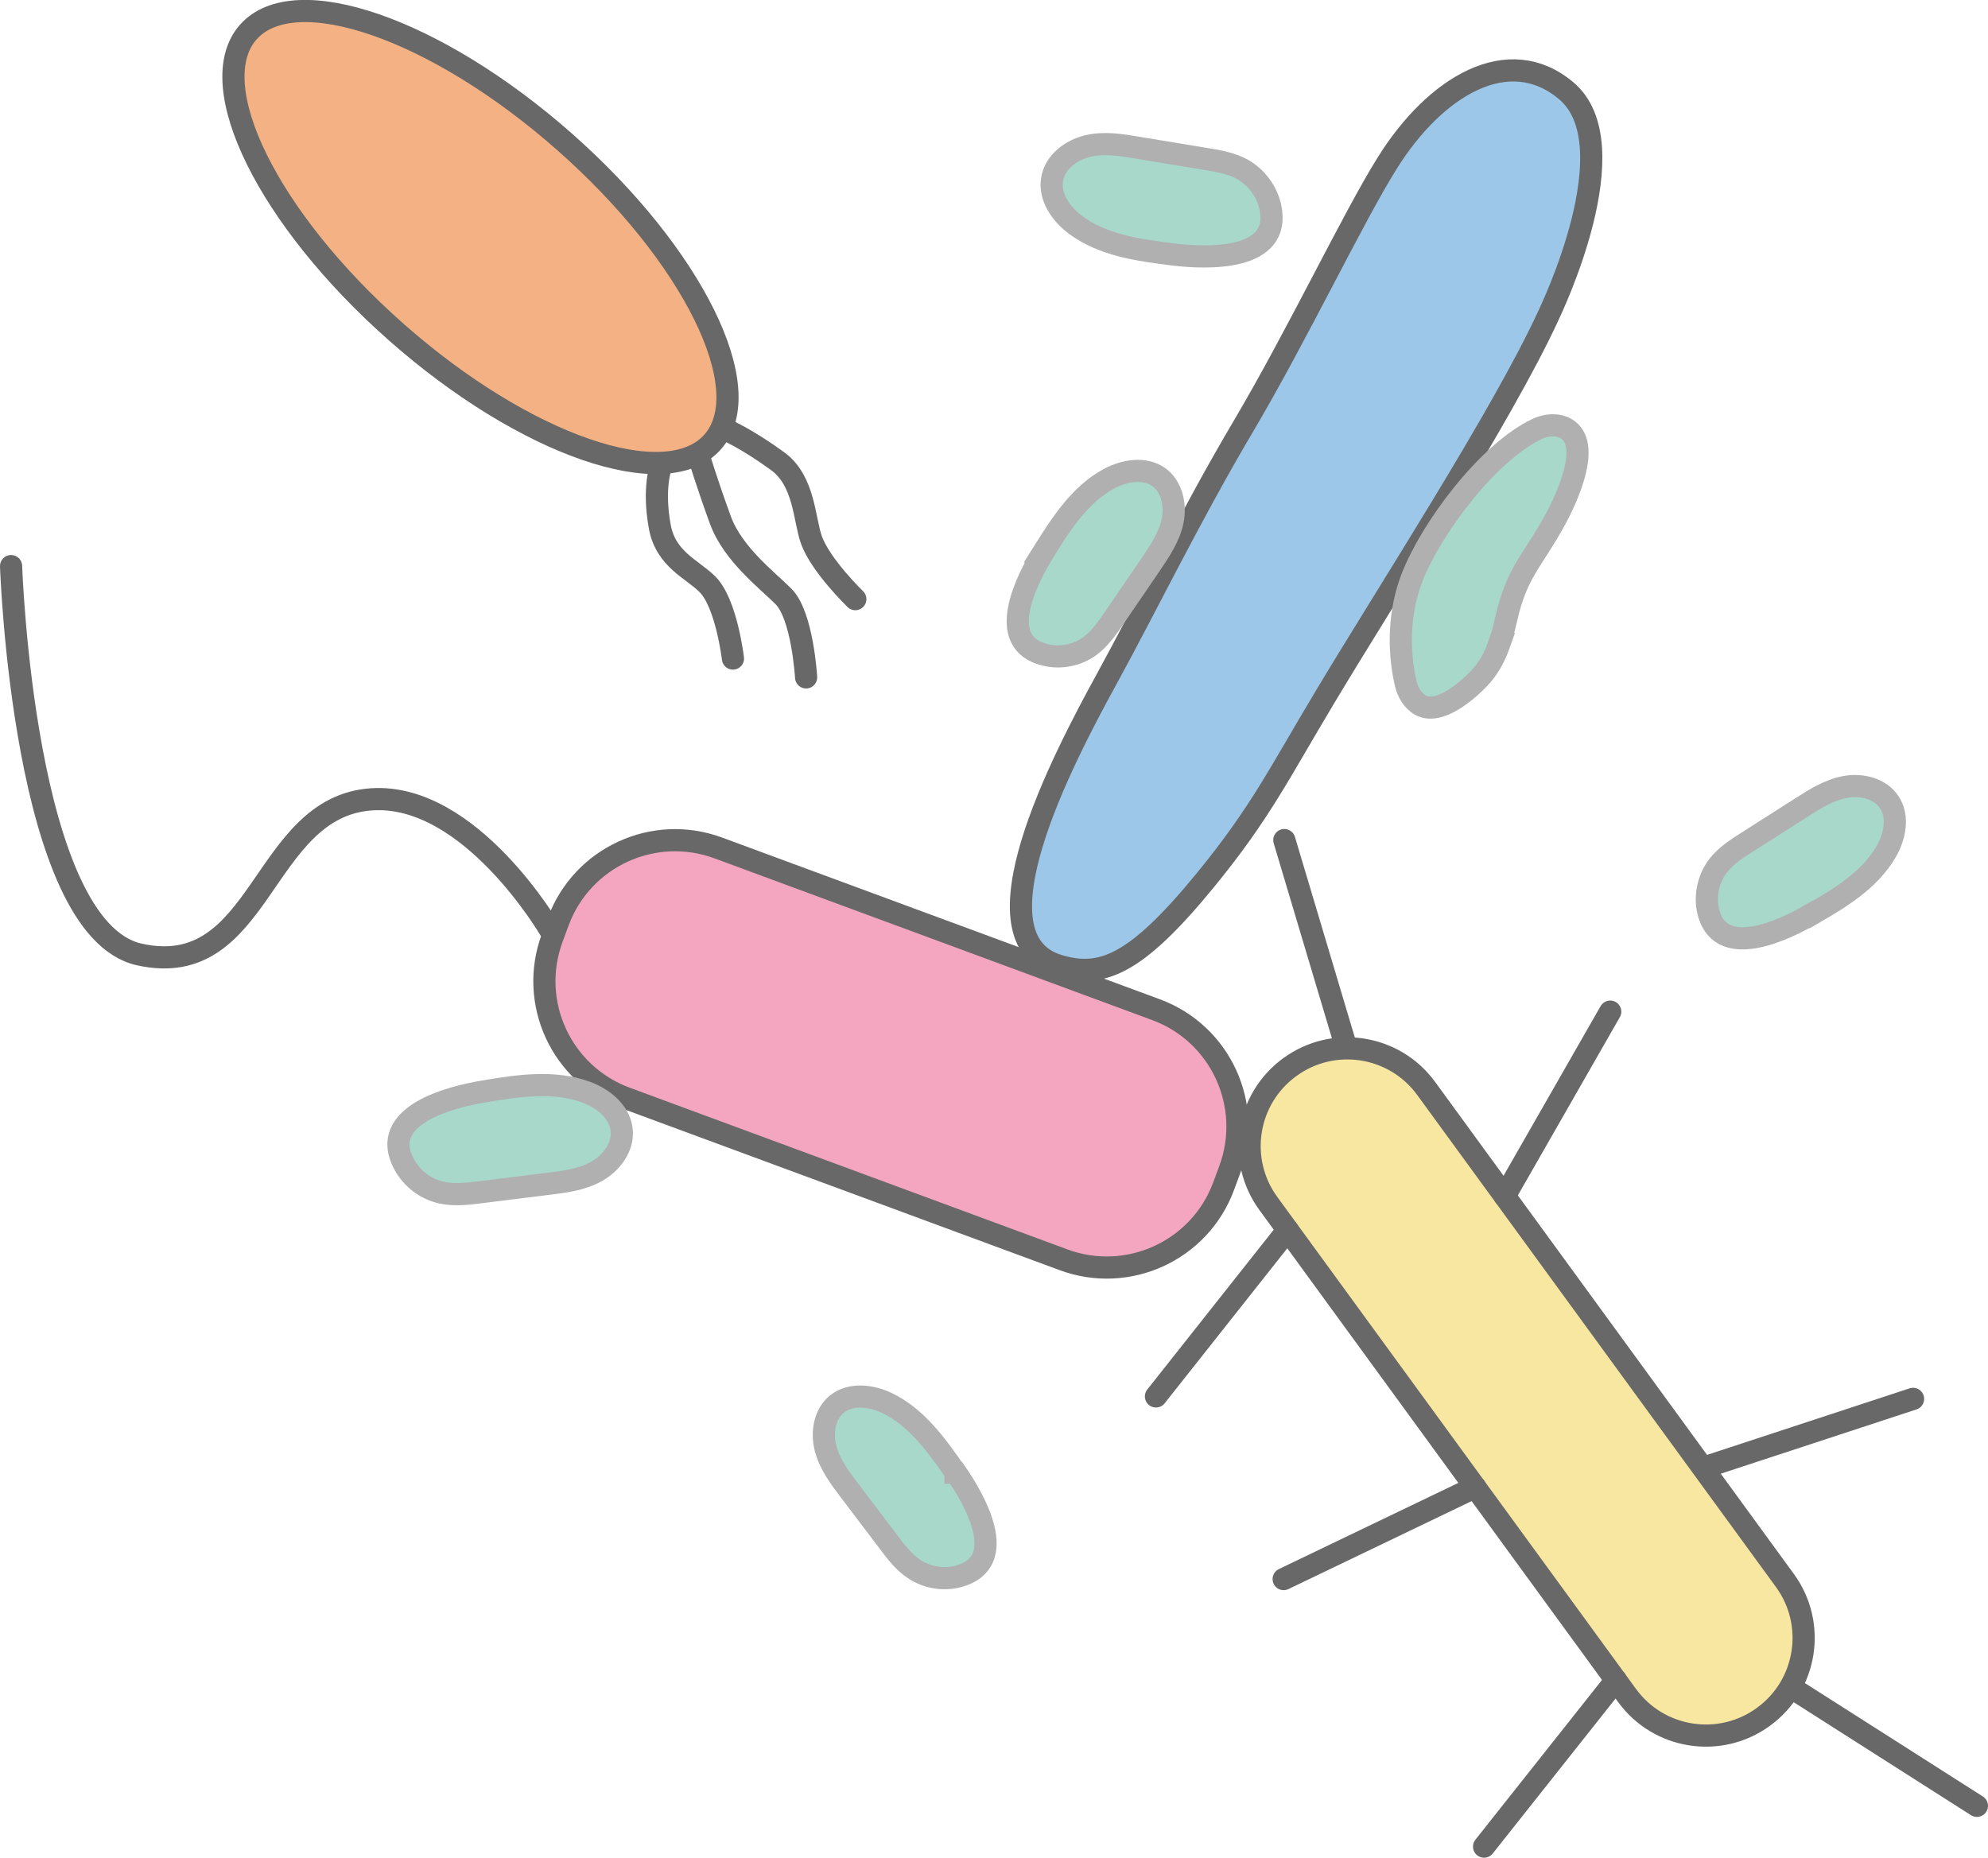
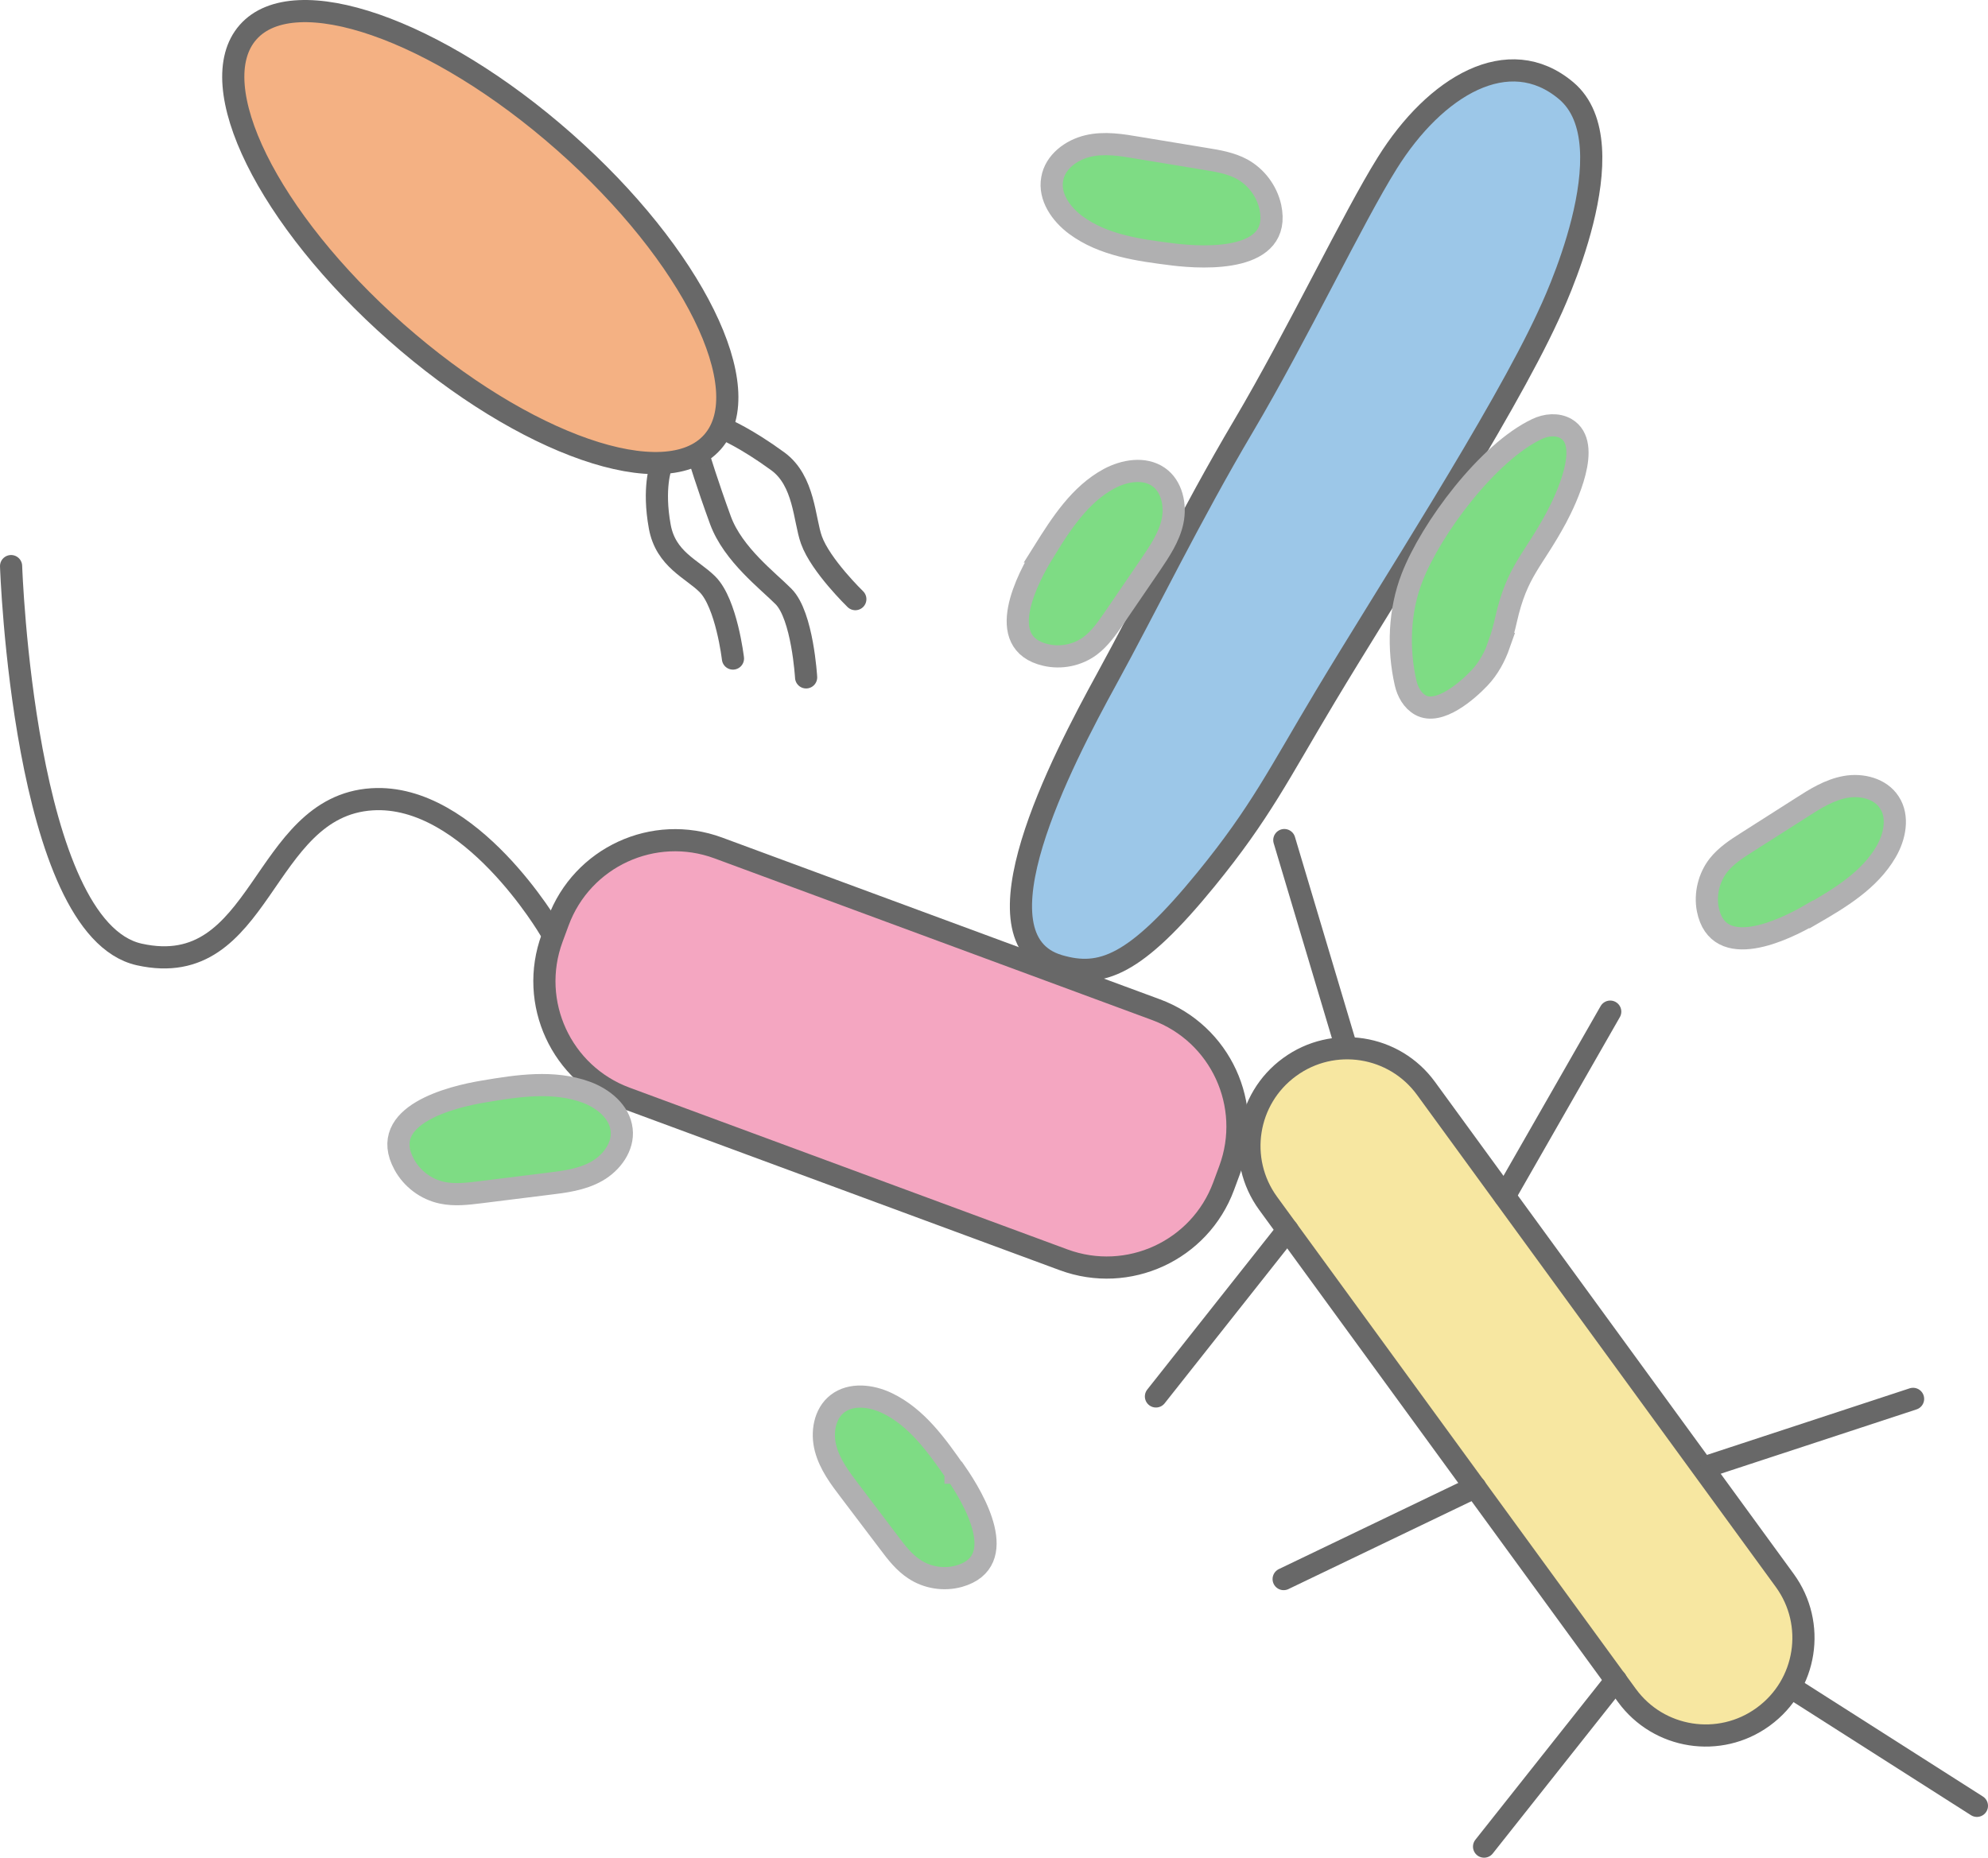
<svg xmlns="http://www.w3.org/2000/svg" id="Layer_1" version="1.1" viewBox="0 0 89.67 83.81">
  <defs>
    <style>
      .st0 {
+         fill: #f7e7a1;
        stroke-miterlimit: 10;
        stroke-width: 1px;
      }

-       .st0, .st1, .st2, .st3, .st4, .st5 {
+       .st0, .st1, .st2, .st3, .st4 {
        stroke: #686868;
-       }
- 
-       .st0, .st3 {
-         fill: #f7e7a1;
      }

      .st1 {
        fill: #9cc7e8;
      }

-       .st1, .st3, .st5, .st6 {
+       .st1, .st5, .st4 {
        stroke-miterlimit: 10;
      }

      .st2 {
        fill: #f4b183;
        stroke-miterlimit: 10;
        stroke-width: 1px;
      }

-       .st2, .st3, .st5 {
+       .st2, .st4 {
        stroke-linecap: round;
      }

-       .st4 {
+       .st5 {
+         fill: #7edc84;
+         stroke: #b0b0b1;
+       }
+ 
+       .st3 {
        fill: #f4a6c1;
        stroke-miterlimit: 10;
        stroke-width: 1px;
      }

-       .st5 {
+       .st4 {
        fill: none;
-       }
- 
-       .st6 {
-         fill: #a8d8c9;
-         stroke: #b0b0b1;
      }
    </style>
  </defs>
-   <path class="st6" d="M52.92,11.48c-1.54-.19-3.16-.41-4.4-1.33-.66-.49-1.21-1.27-1.06-2.08.13-.76.85-1.3,1.6-1.48s1.53-.05,2.29.08c1.01.17,2.02.33,3.03.5.56.09,1.14.19,1.64.46.64.35,1.12.99,1.28,1.71.53,2.47-2.91,2.32-4.39,2.14,0,0,0,0,.01,0Z" />
+   <path class="st5" d="M52.92,11.48c-1.54-.19-3.16-.41-4.4-1.33-.66-.49-1.21-1.27-1.06-2.08.13-.76.85-1.3,1.6-1.48s1.53-.05,2.29.08c1.01.17,2.02.33,3.03.5.56.09,1.14.19,1.64.46.64.35,1.12.99,1.28,1.71.53,2.47-2.91,2.32-4.39,2.14h.01Z" />
  <path class="st1" d="M49.93,30.61c-2.05,3.74-6.23,11.76-2.17,12.96,1.91.56,3.44.02,6.64-3.9,2.47-3.03,3.27-4.73,5.38-8.25,2.73-4.56,7.99-12.68,10.05-17.16.13-.28,3.72-7.73.81-10.17-2.59-2.18-5.9-.21-8.07,3.27-1.54,2.46-4.05,7.75-6.48,11.86-2.37,4-4.4,8.18-6.16,11.39Z" />
-   <path class="st6" d="M47.08,24.88c.79-1.26,1.63-2.57,2.94-3.28.69-.37,1.59-.53,2.24-.08.6.42.78,1.27.63,1.99s-.58,1.35-.99,1.96c-.55.81-1.11,1.62-1.66,2.43-.31.45-.63.91-1.07,1.24-.57.42-1.31.57-2,.41-2.36-.54-.83-3.46-.08-4.67h0Z" />
-   <path class="st6" d="M81.7,41.26c1.28-.74,2.62-1.54,3.37-2.83.4-.68.58-1.58.15-2.23-.4-.62-1.24-.83-1.97-.7s-1.37.53-1.99.93c-.83.53-1.65,1.05-2.48,1.58-.46.29-.93.6-1.27,1.03-.43.55-.61,1.3-.48,1.98.47,2.37,3.43.95,4.66.23h0Z" />
-   <path class="st6" d="M43.1,66.43c-.85-1.22-1.75-2.49-3.09-3.13-.71-.34-1.62-.45-2.24.03-.58.45-.72,1.3-.53,2.02s.64,1.32,1.09,1.91c.59.78,1.18,1.56,1.78,2.35.33.44.67.88,1.13,1.18.58.39,1.34.51,2.02.32,2.33-.66.67-3.5-.14-4.67h-.02Z" />
-   <path class="st6" d="M67.63,29.05c-.2.57-.49,1.11-.9,1.54-.54.57-1.82,1.69-2.66,1.22-.36-.2-.58-.6-.67-1-.35-1.54-.29-3.26.29-4.75.86-2.22,3.42-5.65,5.63-6.7.41-.2.93-.25,1.32-.02,1.19.7,0,3.18-.44,4.01-1.07,1.99-1.77,2.39-2.27,4.61-.08.36-.18.73-.31,1.09,0,0,.01,0,.01,0Z" />
-   <path class="st5" d="M.5,25.54s.55,16.35,5.78,17.52c5.58,1.24,5.47-6.68,10.5-7,4.44-.28,8.03,5.89,8.03,5.89" />
-   <rect class="st4" x="34.17" y="31.4" width="12.03" height="32.29" rx="5.62" ry="5.62" transform="translate(-18.34 68.76) rotate(-69.72)" />
-   <path class="st6" d="M21.83,49.24c1.53-.26,3.14-.5,4.6.03.77.28,1.52.88,1.61,1.7.09.76-.45,1.49-1.12,1.87s-1.46.48-2.22.57c-1.02.13-2.03.25-3.05.38-.57.07-1.15.14-1.71.02-.72-.15-1.36-.63-1.71-1.28-1.21-2.22,2.13-3.05,3.6-3.29Z" />
-   <path class="st5" d="M29.81,21.04s-.37.97-.05,2.72c.27,1.48,1.46,1.91,2.15,2.6.86.86,1.15,3.35,1.15,3.35" />
-   <path class="st5" d="M31.52,20.58s.37,1.23.98,2.9c.57,1.54,2.15,2.73,2.84,3.43.86.86,1.02,3.65,1.02,3.65" />
-   <path class="st5" d="M32.72,19.38s.92.38,2.36,1.43c1.21.88,1.19,2.63,1.52,3.55.41,1.15,1.98,2.67,1.98,2.67" />
-   <ellipse class="st2" cx="21.67" cy="10.7" rx="5.73" ry="13.97" transform="translate(-.69 19.86) rotate(-48.57)" />
+   <path class="st5" d="M47.08,24.88c.79-1.26,1.63-2.57,2.94-3.28.69-.37,1.59-.53,2.24-.08.6.42.78,1.27.63,1.99s-.58,1.35-.99,1.96c-.55.81-1.11,1.62-1.66,2.43-.31.45-.63.91-1.07,1.24-.57.42-1.31.57-2,.41-2.36-.54-.83-3.46-.08-4.67h0Z" />
+   <path class="st5" d="M81.7,41.26c1.28-.74,2.62-1.54,3.37-2.83.4-.68.58-1.58.15-2.23-.4-.62-1.24-.83-1.97-.7s-1.37.53-1.99.93c-.83.53-1.65,1.05-2.48,1.58-.46.29-.93.6-1.27,1.03-.43.55-.61,1.3-.48,1.98.47,2.37,3.43.95,4.66.23h0Z" />
+   <path class="st5" d="M43.1,66.43c-.85-1.22-1.75-2.49-3.09-3.13-.71-.34-1.62-.45-2.24.03-.58.45-.72,1.3-.53,2.02s.64,1.32,1.09,1.91c.59.78,1.18,1.56,1.78,2.35.33.44.67.88,1.13,1.18.58.39,1.34.51,2.02.32,2.33-.66.67-3.5-.14-4.67h-.02Z" />
+   <path class="st5" d="M67.63,29.05c-.2.57-.49,1.11-.9,1.54-.54.57-1.82,1.69-2.66,1.22-.36-.2-.58-.6-.67-1-.35-1.54-.29-3.26.29-4.75.86-2.22,3.42-5.65,5.63-6.7.41-.2.93-.25,1.32-.02,1.19.7,0,3.18-.44,4.01-1.07,1.99-1.77,2.39-2.27,4.61-.08.36-.18.73-.31,1.09,0,0,.01,0,.01,0Z" />
+   <path class="st4" d="M.5,25.54s.55,16.35,5.78,17.52c5.58,1.24,5.47-6.68,10.5-7,4.44-.28,8.03,5.89,8.03,5.89" />
+   <rect class="st3" x="34.17" y="31.4" width="12.03" height="32.29" rx="5.62" ry="5.62" transform="translate(-18.34 68.76) rotate(-69.72)" />
+   <path class="st5" d="M21.83,49.24c1.53-.26,3.14-.5,4.6.03.77.28,1.52.88,1.61,1.7.09.76-.45,1.49-1.12,1.87s-1.46.48-2.22.57c-1.02.13-2.03.25-3.05.38-.57.07-1.15.14-1.71.02-.72-.15-1.36-.63-1.71-1.28-1.21-2.22,2.13-3.05,3.6-3.29Z" />
+   <path class="st4" d="M29.81,21.04s-.37.97-.05,2.72c.27,1.48,1.46,1.91,2.15,2.6.86.86,1.15,3.35,1.15,3.35" />
+   <path class="st4" d="M31.52,20.58s.37,1.23.98,2.9c.57,1.54,2.15,2.73,2.84,3.43.86.86,1.02,3.65,1.02,3.65" />
+   <path class="st4" d="M32.72,19.38s.92.38,2.36,1.43c1.21.88,1.19,2.63,1.52,3.55.41,1.15,1.98,2.67,1.98,2.67" />
+   <ellipse class="st2" cx="21.67" cy="10.69" rx="5.73" ry="13.97" transform="translate(-.69 19.87) rotate(-48.57)" />
  <g>
-     <rect class="st0" x="64.46" y="44.66" width="8.81" height="36.27" rx="4.4" ry="4.4" transform="translate(-23.78 52.62) rotate(-36.09)" />
-     <line class="st3" x1="67.87" y1="53.96" x2="72.63" y2="45.64" />
-     <line class="st3" x1="77.19" y1="66.1" x2="86.29" y2="63.11" />
-     <line class="st3" x1="57.9" y1="71.24" x2="66.54" y2="67.09" />
-     <line class="st3" x1="52.14" y1="63" x2="58.08" y2="55.49" />
-     <line class="st3" x1="66.94" y1="83.31" x2="72.89" y2="75.8" />
-     <line class="st3" x1="89.17" y1="81.47" x2="81.09" y2="76.32" />
-     <line class="st3" x1="60.67" y1="47.08" x2="57.93" y2="37.9" />
+     <rect class="st0" x="64.45" y="44.66" width="8.81" height="36.27" rx="4.4" ry="4.4" transform="translate(-23.78 52.61) rotate(-36.09)" />
+     <line class="st4" x1="67.87" y1="53.96" x2="72.63" y2="45.64" />
+     <line class="st4" x1="77.19" y1="66.1" x2="86.29" y2="63.11" />
+     <line class="st4" x1="57.9" y1="71.24" x2="66.54" y2="67.09" />
+     <line class="st4" x1="52.14" y1="63" x2="58.08" y2="55.49" />
+     <line class="st4" x1="66.94" y1="83.31" x2="72.89" y2="75.8" />
+     <line class="st4" x1="89.17" y1="81.47" x2="81.09" y2="76.32" />
+     <line class="st4" x1="60.67" y1="47.08" x2="57.93" y2="37.9" />
  </g>
</svg>
